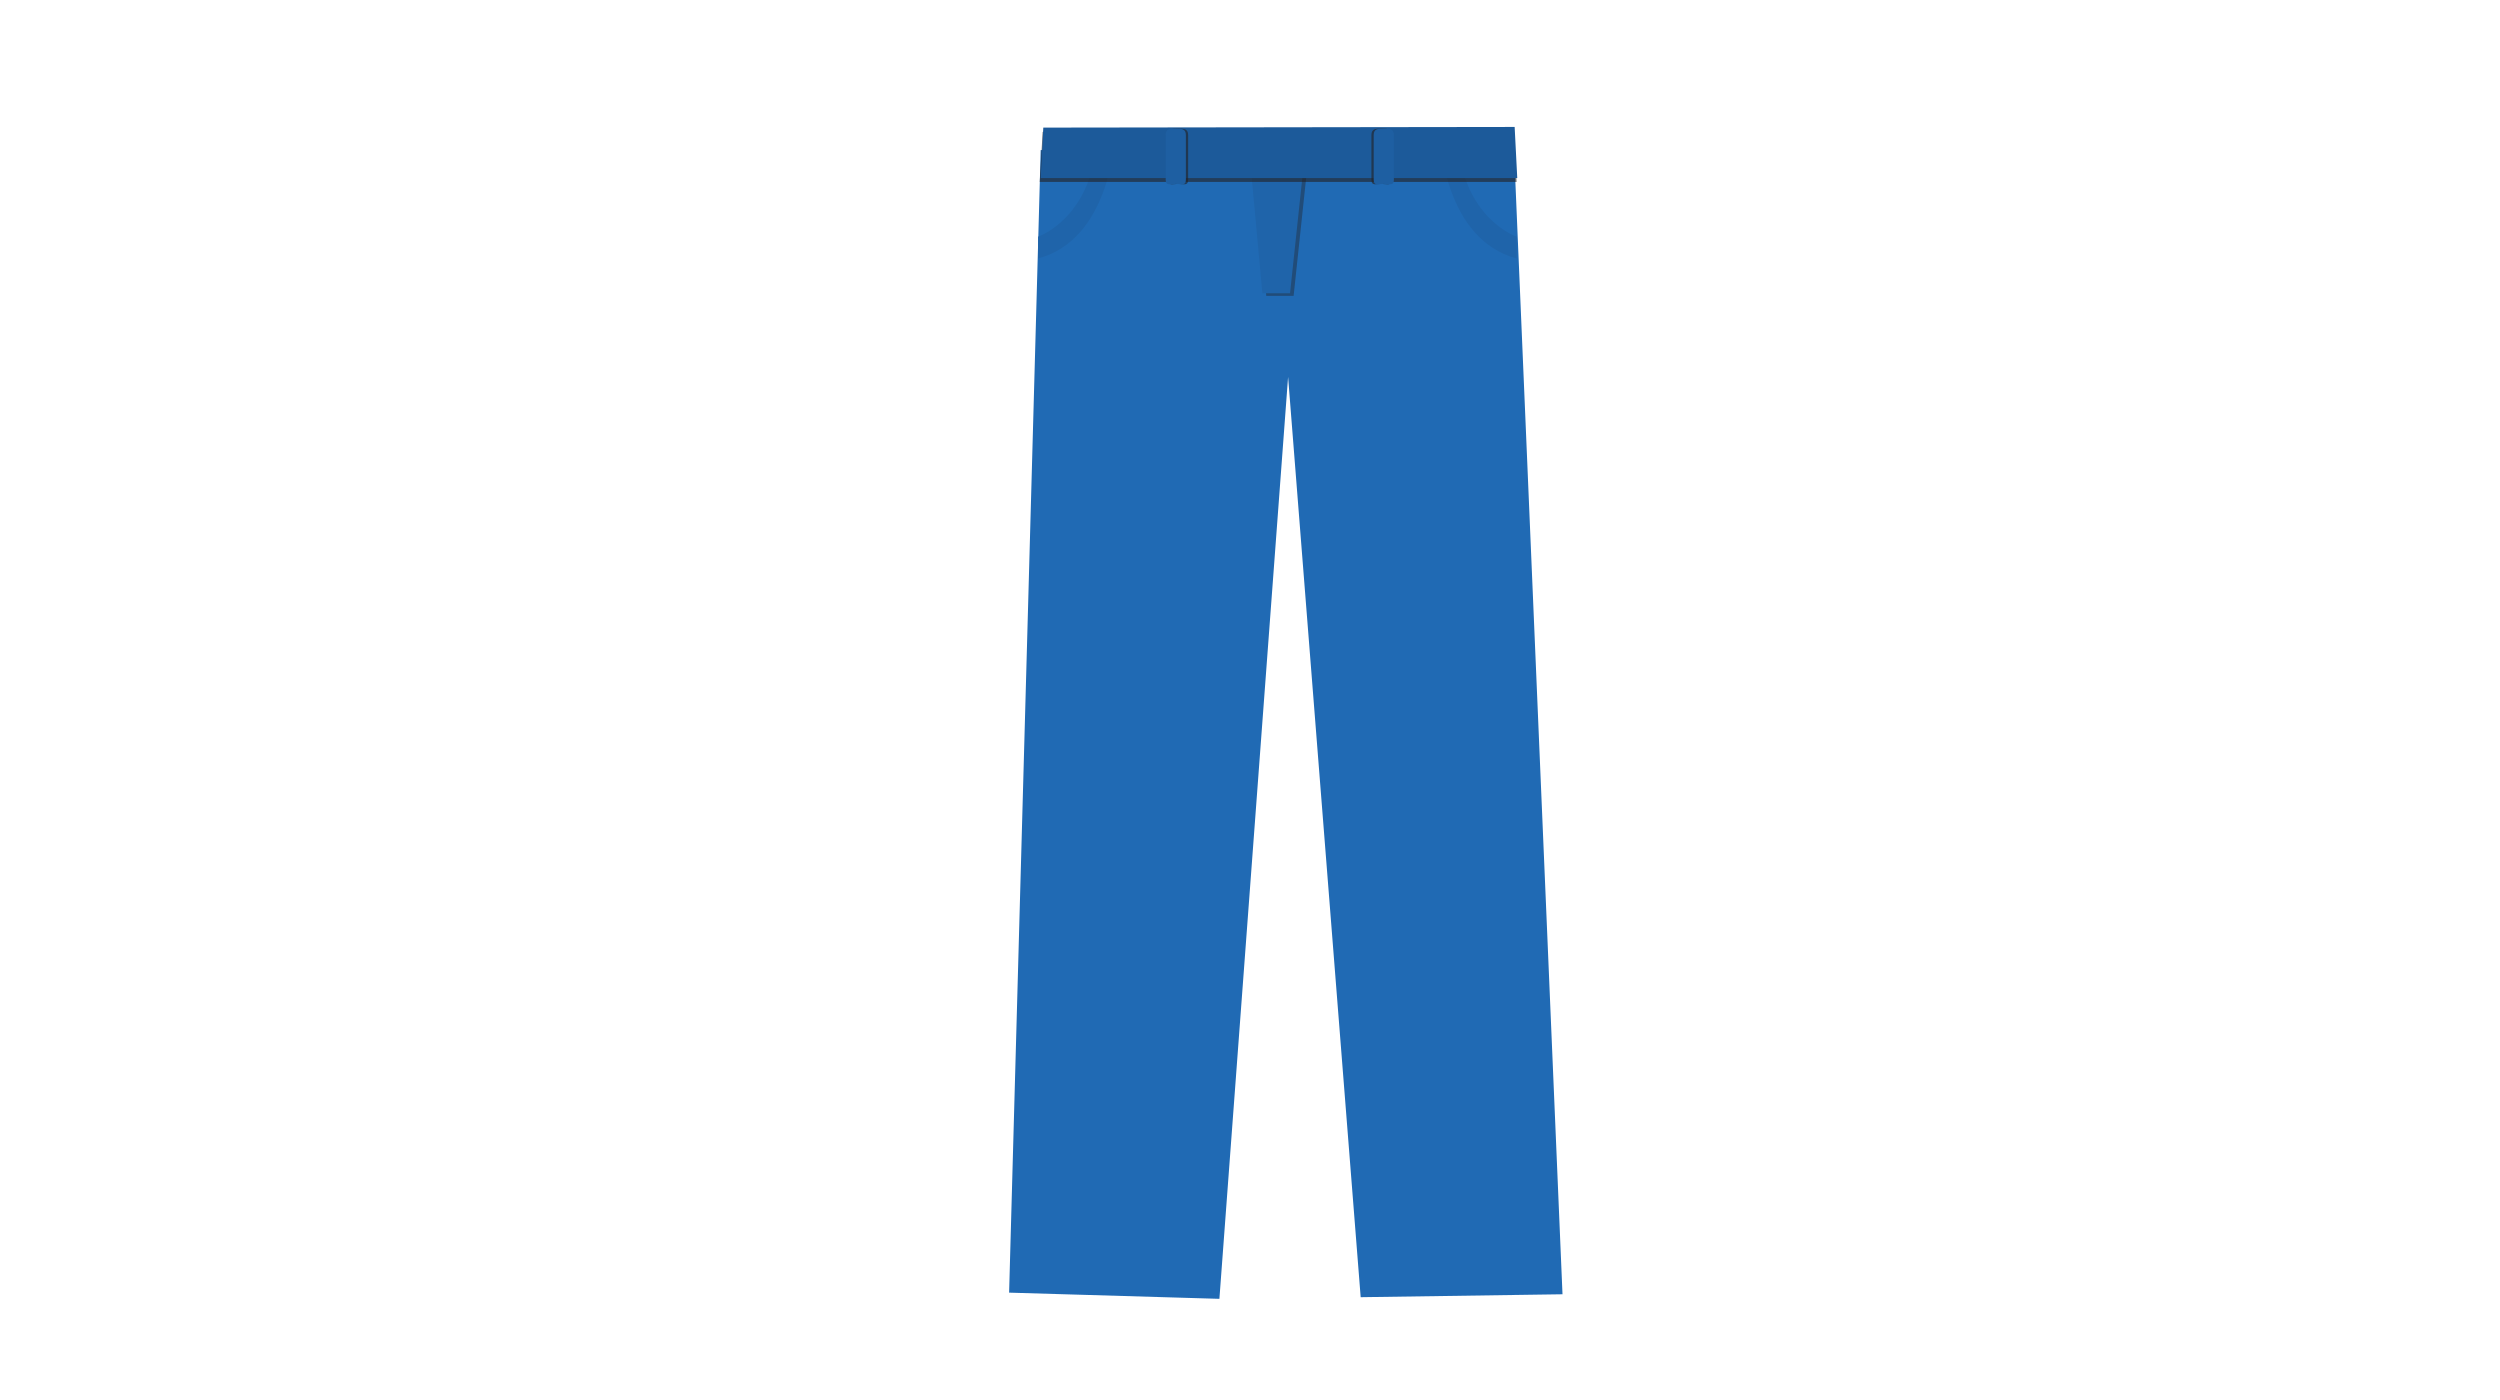
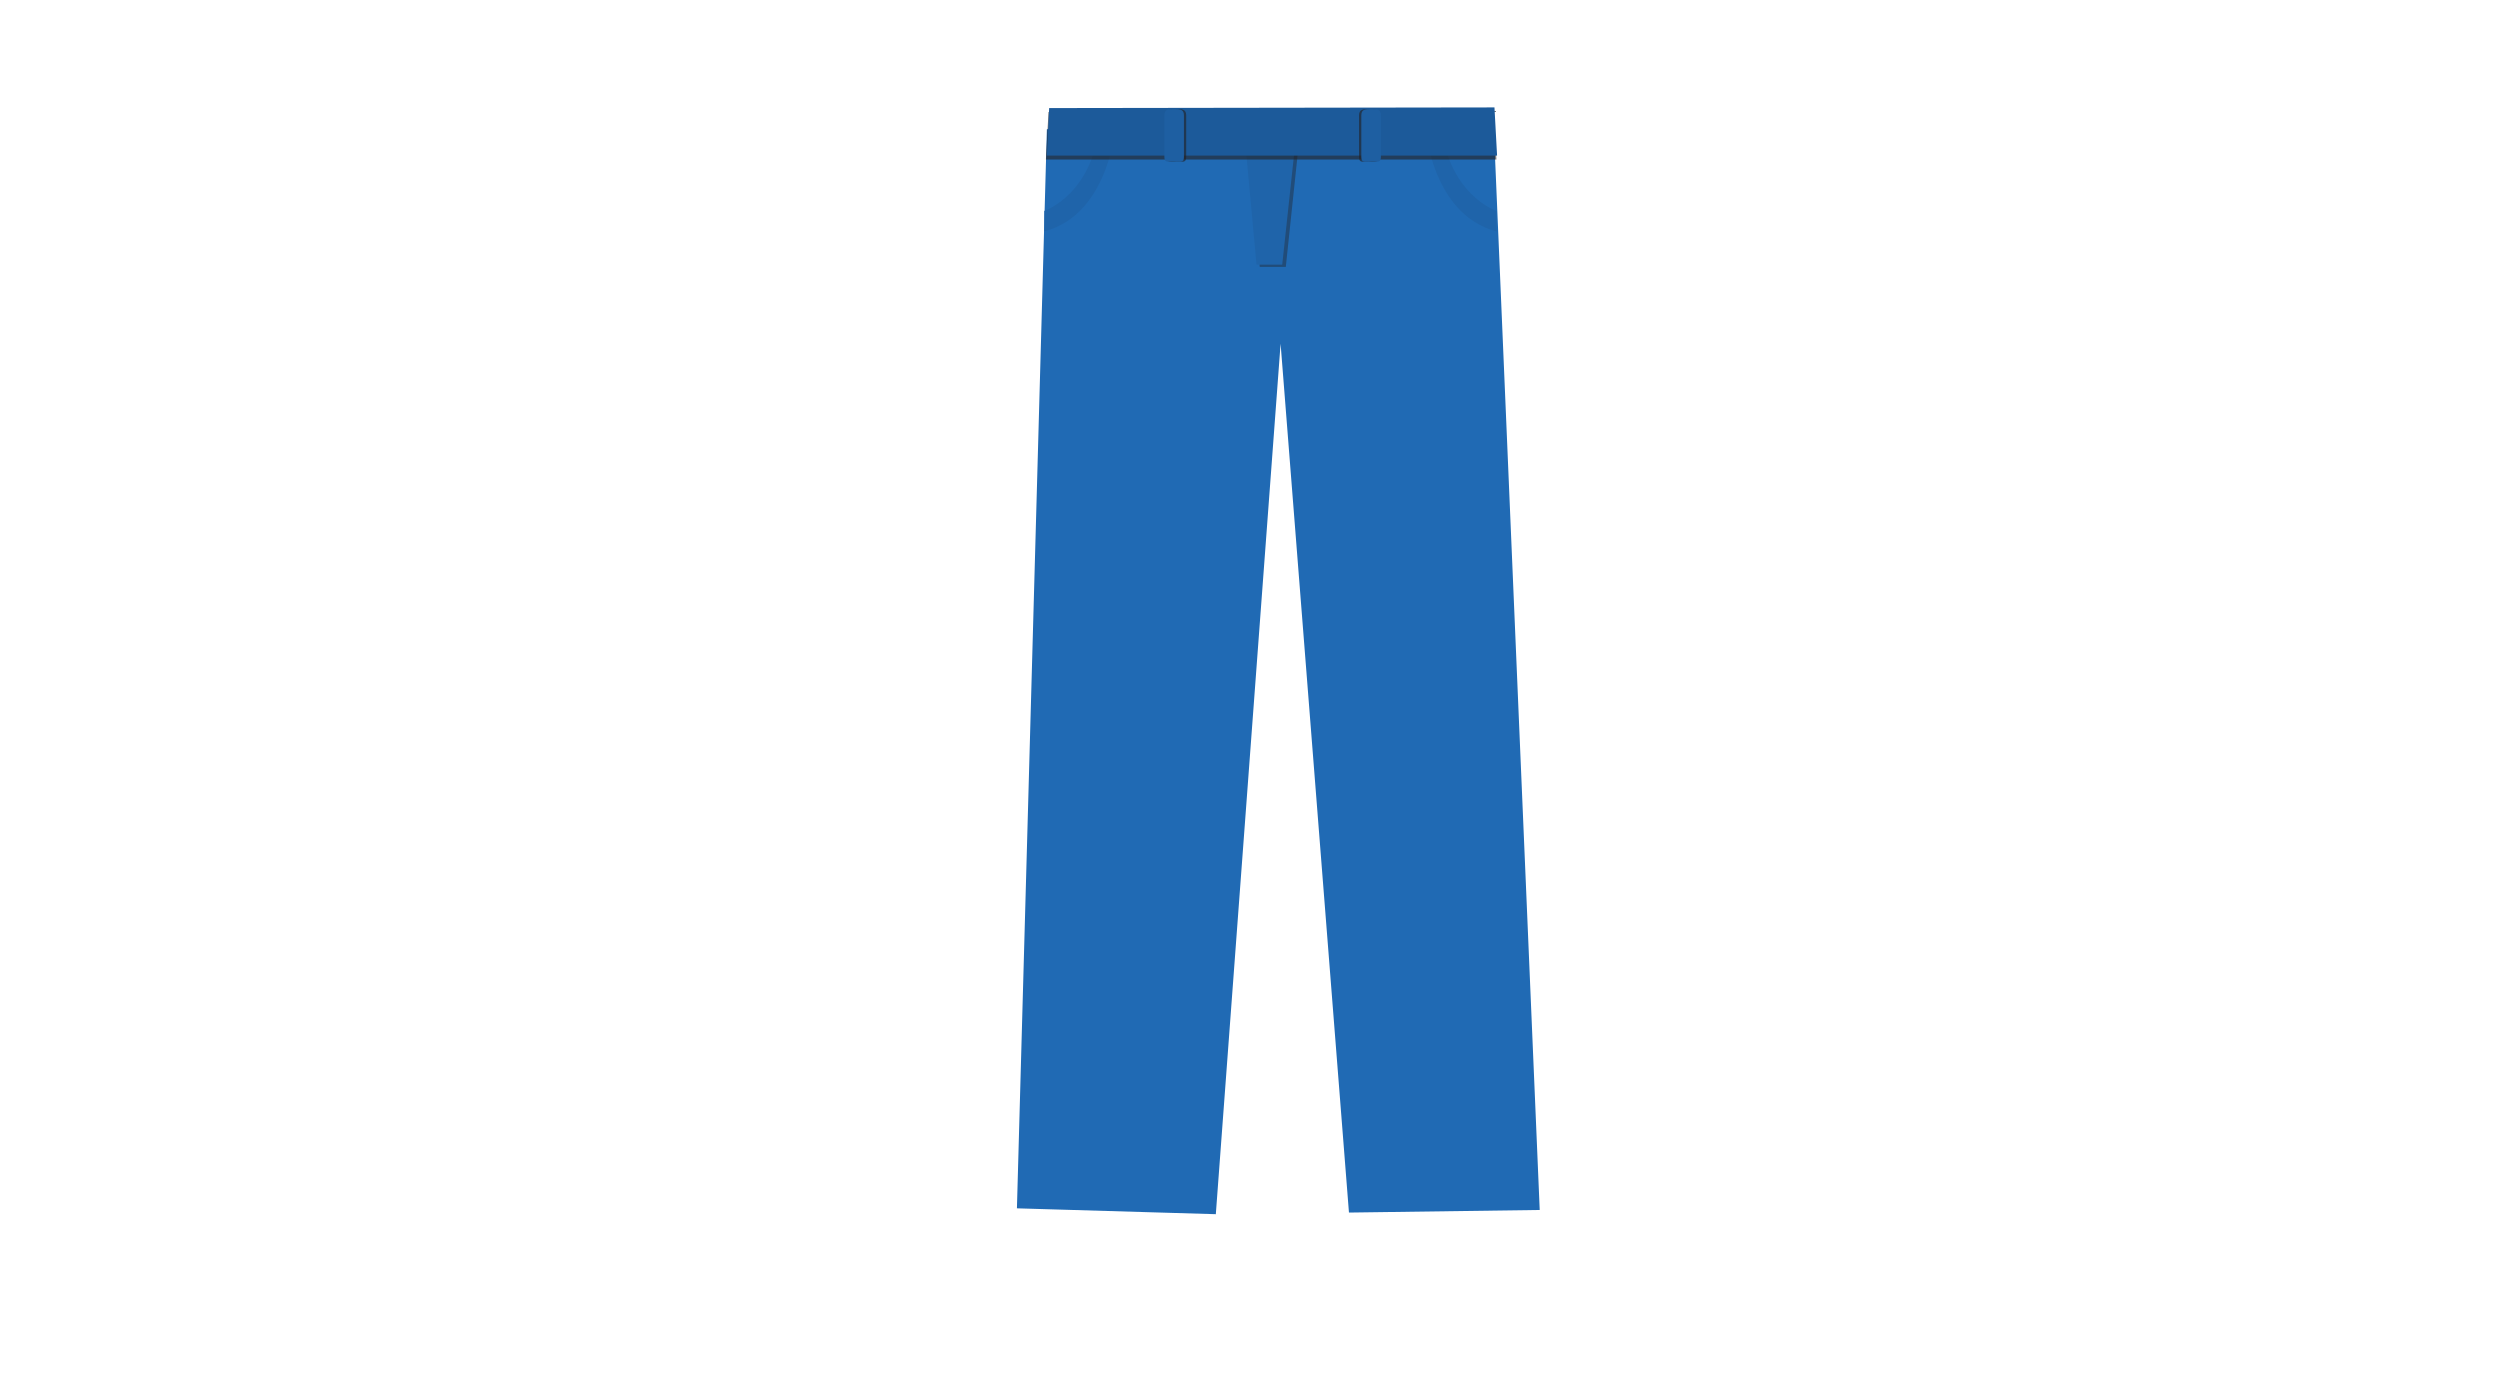
<svg xmlns="http://www.w3.org/2000/svg" viewBox="0 0 768 430">
  <style>.a{fill:#1F64AA;}.b{fill:#231F20;opacity:0.6;}.c{fill:#1E5FA2;}</style>
-   <polygon points="319.7 46.1 310 397.1 374.6 399 395.7 115.8 418 398.5 480 397.6 465.1 45.9 " fill="#206AB4" />
-   <polygon points="385.1 48.6 389 90.9 397.4 90.9 402.1 46.7 " style="fill:#231F20;opacity:0.4" />
-   <polygon points="383.9 47.8 387.8 90.1 396.3 90.1 401 45.9 " class="a" />
-   <path d="M442.5 43.4c0 0 1.5 30.2 23.4 36v-6.7c0 0-16.4-5.5-18-29.4H442.5z" class="a" />
-   <path d="M342.3 43.4c0 0-1.5 30.2-23.4 36v-6.7c0 0 16.3-5.5 18-29.4H342.3z" class="a" />
-   <polygon points="320.3 40.5 319.4 55.9 465.9 55.9 465.1 40.2 " class="b" />
-   <polygon points="320.5 39.2 319.7 54.7 466.1 54.7 465.3 39 " fill="#1C5A9A" />
-   <path d="M365 55.2c0 2-1.4 1.3-3.1 1.3l0 0c-1.7 0-3.1 0.7-3.1-1.3V41.5c0-2 1.4-2 3.1-2l0 0c1.7 0 3.1 0 3.1 2V55.2z" class="b" />
-   <path d="M364.3 55.2c0 2-1.4 1.3-3.1 1.3l0 0c-1.7 0-3.1 0.7-3.1-1.3V41.5c0-2 1.4-2 3.1-2l0 0c1.7 0 3.1 0 3.1 2V55.2z" class="c" />
-   <path d="M421.3 55.2c0 2 1.4 1.3 3.1 1.3l0 0c1.7 0 3.1 0.7 3.1-1.3V41.5c0-2-1.4-2-3.1-2l0 0c-1.7 0-3.1 0-3.1 2V55.2z" class="b" />
-   <path d="M422 55.2c0 2 1.4 1.3 3.1 1.3l0 0c1.7 0 3.1 0.7 3.1-1.3V41.5c0-2-1.4-2-3.1-2l0 0c-1.7 0-3.1 0-3.1 2V55.2z" class="c" />
+   <polygon points="321.6 39.7 312.4 371.2 373.5 373 393.4 105.6 414.4 372.5 473 371.7 458.9 39.5 " fill="#206AB4" />
+   <polygon points="383.3 42.1 387 82 395 82 399.4 40.3 " style="fill:#231F20;opacity:0.4" />
+   <polygon points="382.3 41.3 386 81.3 393.9 81.3 398.4 39.5 " class="a" />
+   <path d="M437.6 37.1c0 0 1.4 28.5 22.1 34v-6.3c0 0-15.4-5.2-17-27.7H437.6z" class="a" />
+   <path d="M342.9 37.1c0 0-1.4 28.5-22.1 34v-6.3c0 0 15.4-5.2 17-27.7H342.9z" class="a" />
+   <polygon points="322.1 34.4 321.3 49 459.7 49 458.9 34.1 " class="b" />
+   <polygon points="322.3 33.2 321.6 47.8 459.9 47.8 459.1 33 " fill="#1C5A9A" />
+   <path d="M364.4 48.3c0 1.9-1.3 1.3-3 1.3l0 0c-1.6 0-3 0.6-3-1.3V35.4c0-1.9 1.3-1.9 3-1.9l0 0c1.6 0 3 0 3 1.9V48.3z" class="b" />
+   <path d="M363.7 48.3c0 1.9-1.3 1.3-3 1.3l0 0c-1.6 0-3 0.6-3-1.3V35.4c0-1.9 1.3-1.9 3-1.9l0 0c1.6 0 3 0 3 1.9V48.3z" class="c" />
+   <path d="M417.5 48.3c0 1.9 1.3 1.3 3 1.3l0 0c1.6 0 3 0.6 3-1.3V35.4c0-1.9-1.3-1.9-3-1.9l0 0c-1.6 0-3 0-3 1.9V48.3z" class="b" />
+   <path d="M418.2 48.3c0 1.9 1.3 1.3 3 1.3l0 0c1.6 0 3 0.6 3-1.3V35.4c0-1.9-1.3-1.9-3-1.9l0 0c-1.6 0-3 0-3 1.9V48.3z" class="c" />
</svg>
